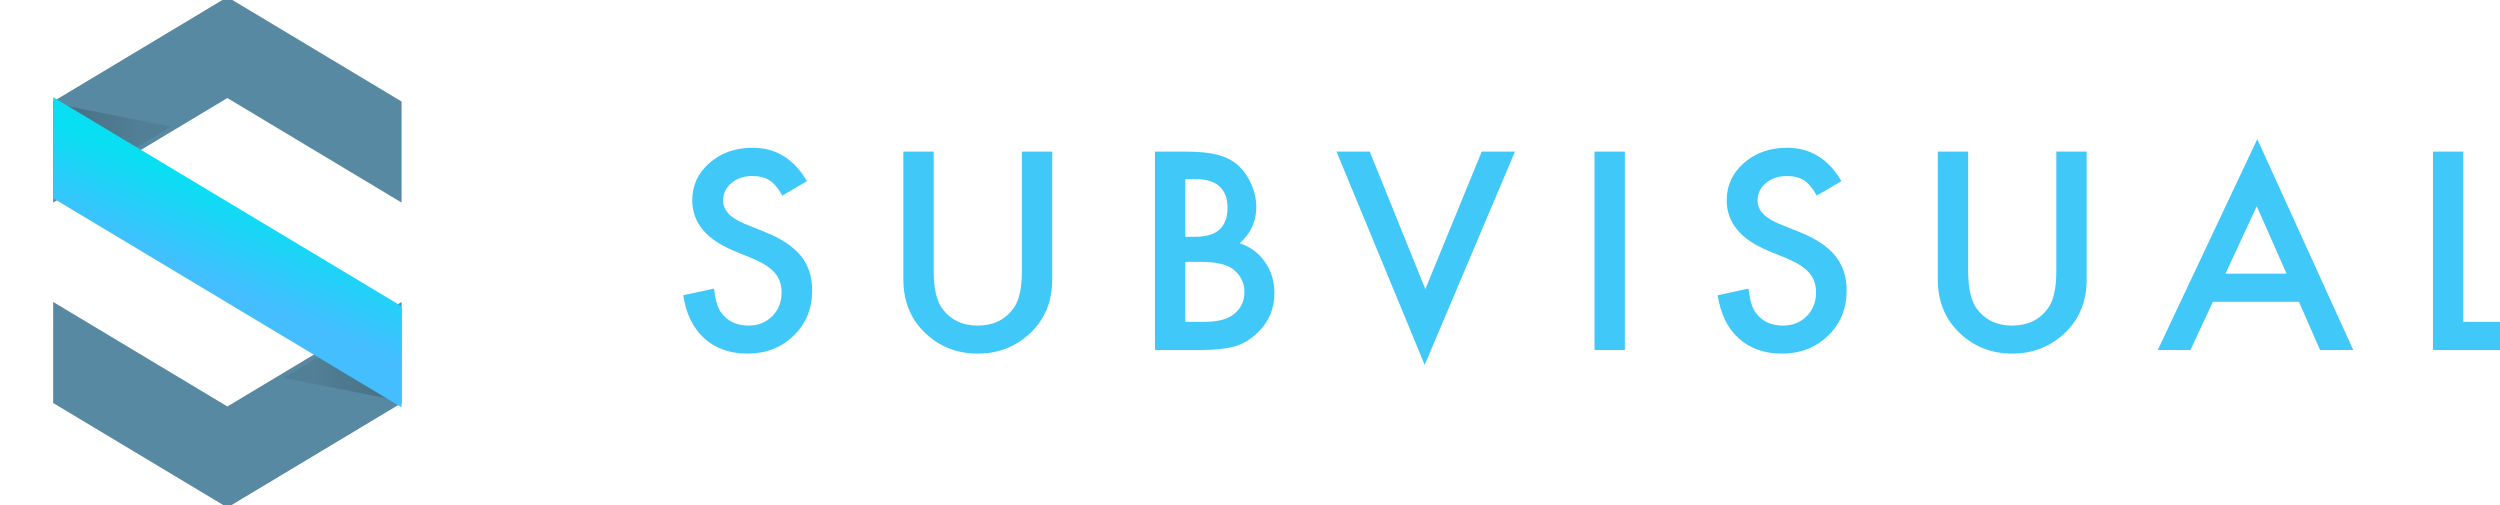
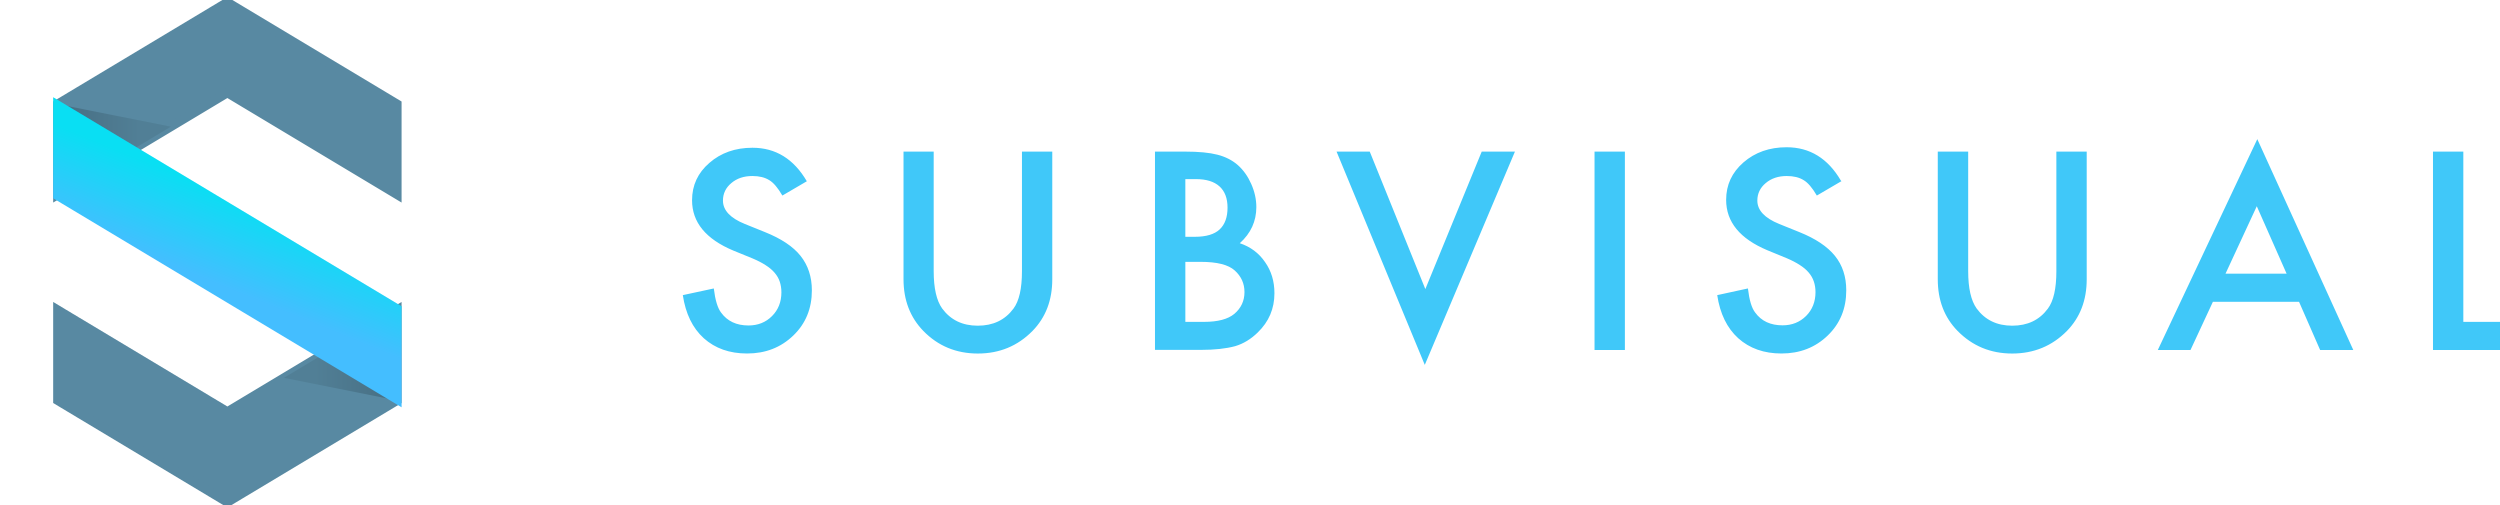
- <svg xmlns="http://www.w3.org/2000/svg" class="NavLogo-svgColor" id="NavLogo-color" viewBox="0 0 2210 446" version="1.1">
+ <svg xmlns="http://www.w3.org/2000/svg" height="40px" class="NavLogo-svgColor" viewBox="0 0 2210 446">
  <defs>
-     <linearGradient x1="72.271%" y1="39.152%" x2="-4.604%" y2="39.152%" id="NavLogo-linearGradient-1">
+     <linearGradient id="NavLogo-linearGradient-1" x1="72.27%" x2="-4.6%" y1="39.15%" y2="39.15%">
      <stop stop-color="#517F96" offset="0%" />
      <stop stop-color="#466D81" offset="100%" />
    </linearGradient>
-     <linearGradient x1="62.415%" y1="36.041%" x2="50%" y2="62.304%" id="NavLogo-linearGradient-2">
+     <linearGradient id="NavLogo-linearGradient-2" x1="62.42%" x2="50%" y1="36.04%" y2="62.3%">
      <stop stop-color="#09DFF3" offset="0%" />
      <stop stop-color="#44BEFF" offset="100%" />
    </linearGradient>
  </defs>
-   <g id="stickers" stroke="none" stroke-width="1" fill="none" fill-rule="evenodd">
-     <g id="Artboard-1" transform="translate(-9242, -692)">
-       <g id="Group-+-SUBVISUAL-52-Copy-66" transform="translate(9293, 694)">
-         <g id="Group">
-           <path class="NavLogo-piece" d="M0,90 L150,0 L300,90 L300,170 L150,80 L0,170 L0,90 Z" id="Rectangle-165" stroke="#5889A2" stroke-width="8" fill="#5889A2" />
-           <path class="NavLogo-piece" d="M0,362 L150,272 L300,362 L300,442 L150,352 L0,442 L0,362 Z" id="Rectangle-165-Copy-13" stroke="#5889A2" stroke-width="8" fill="#5889A2" transform="translate(150, 357) scale(1, -1) translate(-150, -357) " />
-           <path class="NavLogo-shadow" d="M0,90 L100,110 L0,170 L0,90 Z" id="Rectangle-165-Copy-6" fill="url(#NavLogo-linearGradient-1)" />
-           <path class="NavLogo-shadow" d="M200,272 L300,292 L200,352 L200,272 Z" id="Rectangle-165-Copy-14" fill="url(#NavLogo-linearGradient-1)" transform="translate(250, 312) scale(-1, -1) translate(-250, -312) " />
-           <path class="NavLogo-piece" d="M0,91 L150,181 L300,271 L300,351 L150,261 L0,171 L0,91 Z" id="Rectangle-165-Copy-5" stroke="url(#NavLogo-linearGradient-2)" stroke-width="8" fill="url(#NavLogo-linearGradient-2)" />
-         </g>
-         <g transform="translate(-30.0, 0.0)">
-           <path class="NavLogo-name" d="M692.377,158.143 L670.617,170.865 C666.549,163.898 662.673,159.355 658.988,157.235 C655.15,154.811 650.2,153.6 644.136,153.6 C636.691,153.6 630.512,155.682 625.599,159.847 C620.687,163.936 618.231,169.086 618.231,175.295 C618.231,183.852 624.678,190.743 637.573,195.968 L655.304,203.124 C669.734,208.88 680.288,215.903 686.966,224.195 C693.644,232.487 696.982,242.653 696.982,254.693 C696.982,270.823 691.533,284.151 680.633,294.677 C669.657,305.278 656.033,310.579 639.761,310.579 C624.333,310.579 611.592,306.073 601.537,297.062 C591.635,288.051 585.456,275.367 583,259.01 L610.172,253.103 C611.4,263.402 613.549,270.52 616.619,274.458 C622.146,282.03 630.205,285.817 640.797,285.817 C649.164,285.817 656.11,283.053 661.636,277.525 C667.163,271.997 669.926,264.992 669.926,256.511 C669.926,253.103 669.446,249.98 668.487,247.14 C667.527,244.3 666.031,241.688 663.997,239.302 C661.963,236.917 659.334,234.683 656.11,232.601 C652.886,230.518 649.048,228.53 644.597,226.637 L627.442,219.595 C603.11,209.447 590.944,194.605 590.944,175.068 C590.944,161.892 596.048,150.874 606.257,142.014 C616.466,133.078 629.169,128.61 644.366,128.61 C664.86,128.61 680.864,138.455 692.377,158.143 L692.377,158.143 Z M804.392,132.018 L804.392,237.655 C804.392,252.725 806.886,263.743 811.875,270.709 C819.321,280.781 829.798,285.817 843.307,285.817 C856.893,285.817 867.408,280.781 874.854,270.709 C879.843,263.97 882.337,252.952 882.337,237.655 L882.337,132.018 L909.163,132.018 L909.163,244.925 C909.163,263.402 903.33,278.623 891.663,290.587 C878.538,303.915 862.419,310.579 843.307,310.579 C824.195,310.579 808.114,303.915 795.066,290.587 C783.399,278.623 777.566,263.402 777.566,244.925 L777.566,132.018 L804.392,132.018 Z M999.994,307.398 L999.994,132.018 L1026.705,132.018 C1038.602,132.018 1048.081,132.927 1055.143,134.744 C1062.281,136.562 1068.306,139.628 1073.219,143.945 C1078.208,148.413 1082.161,153.978 1085.077,160.642 C1088.071,167.382 1089.568,174.197 1089.568,181.088 C1089.568,193.659 1084.694,204.298 1074.946,213.007 C1084.387,216.187 1091.832,221.753 1097.282,229.704 C1102.808,237.58 1105.571,246.742 1105.571,257.192 C1105.571,270.899 1100.659,282.485 1090.834,291.95 C1084.924,297.781 1078.284,301.833 1070.916,304.104 C1062.857,306.3 1052.763,307.398 1040.636,307.398 L999.994,307.398 Z M1026.82,207.327 L1035.224,207.327 C1045.203,207.327 1052.514,205.15 1057.157,200.796 C1061.801,196.442 1064.123,190.024 1064.123,181.543 C1064.123,173.288 1061.744,167.022 1056.985,162.744 C1052.226,158.465 1045.318,156.326 1036.261,156.326 L1026.82,156.326 L1026.82,207.327 Z M1026.82,282.523 L1043.399,282.523 C1055.526,282.523 1064.43,280.175 1070.11,275.48 C1076.097,270.406 1079.09,263.97 1079.09,256.17 C1079.09,248.598 1076.212,242.237 1070.455,237.087 C1064.852,232.014 1054.836,229.477 1040.405,229.477 L1026.82,229.477 L1026.82,282.523 Z M1189.839,132.018 L1239.001,253.558 L1288.854,132.018 L1318.213,132.018 L1238.425,320.575 L1160.479,132.018 L1189.839,132.018 Z M1415.375,132.018 L1415.375,307.398 L1388.549,307.398 L1388.549,132.018 L1415.375,132.018 Z M1606.832,158.143 L1585.072,170.865 C1581.004,163.898 1577.128,159.355 1573.443,157.235 C1569.606,154.811 1564.655,153.6 1558.591,153.6 C1551.146,153.6 1544.967,155.682 1540.055,159.847 C1535.142,163.936 1532.686,169.086 1532.686,175.295 C1532.686,183.852 1539.133,190.743 1552.028,195.968 L1569.759,203.124 C1584.189,208.88 1594.743,215.903 1601.421,224.195 C1608.099,232.487 1611.437,242.653 1611.437,254.693 C1611.437,270.823 1605.988,284.151 1595.088,294.677 C1584.112,305.278 1570.488,310.579 1554.216,310.579 C1538.788,310.579 1526.047,306.073 1515.992,297.062 C1506.09,288.051 1499.911,275.367 1497.455,259.01 L1524.627,253.103 C1525.855,263.402 1528.004,270.52 1531.074,274.458 C1536.601,282.03 1544.66,285.817 1555.252,285.817 C1563.619,285.817 1570.565,283.053 1576.091,277.525 C1581.618,271.997 1584.381,264.992 1584.381,256.511 C1584.381,253.103 1583.901,249.98 1582.942,247.14 C1581.982,244.3 1580.486,241.688 1578.452,239.302 C1576.418,236.917 1573.789,234.683 1570.565,232.601 C1567.341,230.518 1563.503,228.53 1559.052,226.637 L1541.897,219.595 C1517.565,209.447 1505.399,194.605 1505.399,175.068 C1505.399,161.892 1510.504,150.874 1520.712,142.014 C1530.921,133.078 1543.624,128.61 1558.821,128.61 C1579.315,128.61 1595.319,138.455 1606.832,158.143 L1606.832,158.143 Z M1718.847,132.018 L1718.847,237.655 C1718.847,252.725 1721.341,263.743 1726.33,270.709 C1733.776,280.781 1744.253,285.817 1757.762,285.817 C1771.348,285.817 1781.863,280.781 1789.309,270.709 C1794.298,263.97 1796.792,252.952 1796.792,237.655 L1796.792,132.018 L1823.619,132.018 L1823.619,244.925 C1823.619,263.402 1817.785,278.623 1806.118,290.587 C1792.993,303.915 1776.874,310.579 1757.762,310.579 C1738.65,310.579 1722.57,303.915 1709.521,290.587 C1697.854,278.623 1692.021,263.402 1692.021,244.925 L1692.021,132.018 L1718.847,132.018 Z M2011.276,264.803 L1935.173,264.803 L1915.37,307.398 L1886.471,307.398 L1974.433,121 L2059.287,307.398 L2029.928,307.398 L2011.276,264.803 Z M2000.338,239.927 L1973.973,180.293 L1946.341,239.927 L2000.338,239.927 Z M2156.564,132.018 L2156.564,282.523 L2208.835,282.523 L2208.835,307.398 L2129.738,307.398 L2129.738,132.018 L2156.564,132.018 Z" id="SUBVISUAL-52-Copy-66" fill="#40C8F9" />
-         </g>
-       </g>
-     </g>
+   <g fill="none" fill-rule="evenodd">
+     <path fill="#5889A2" stroke="#5889A2" stroke-width="8" d="M51 92L201 2l150 90v80L201 82 51 172V92z" class="NavLogo-piece" />
+     <path fill="#5889A2" stroke="#5889A2" stroke-width="8" d="M51 354l150 90 150-90v-80l-150 90-150-90v80z" class="NavLogo-piece" />
+     <path fill="url(#NavLogo-linearGradient-1)" d="M0 90l100 20L0 170V90z" class="NavLogo-shadow" transform="translate(51 2)" />
+     <path fill="url(#NavLogo-linearGradient-1)" d="M200 272l100 20-100 60v-80z" class="NavLogo-shadow" transform="rotate(180 275.5 313)" />
+     <path fill="url(#NavLogo-linearGradient-2)" stroke="url(#NavLogo-linearGradient-2)" stroke-width="8" d="M0 91l150 90 150 90v80l-150-90L0 171V91z" class="NavLogo-piece" transform="translate(51 2)" />
  </g>
+   <path fill="#40C8F9" d="M713.38 160.14l-21.76 12.73c-4.07-6.97-7.95-11.5-11.63-13.64-3.9-2.42-8.8-3.63-14.9-3.63-7.5 0-13.7 2.08-18.6 6.25-4.9 4.1-7.4 9.24-7.4 15.45 0 8.55 6.4 15.44 19.3 20.67l17.7 7.15c14.4 5.76 25 12.78 31.6 21.07 6.6 8.3 10 18.4 10 30.5 0 16.1-5.5 29.4-16.4 39.9-11 10.6-24.6 15.9-40.9 15.9-15.46 0-28.2-4.5-38.25-13.5-9.9-9-16.07-21.7-18.53-38.1L631 255c1.24 10.3 3.4 17.4 6.46 21.35 5.52 7.6 13.6 11.37 24.2 11.37 8.33 0 15.3-2.77 20.8-8.3 5.53-5.5 8.3-12.53 8.3-21 0-3.4-.5-6.54-1.44-9.38-.95-2.86-2.45-5.47-4.5-7.86-2.02-2.4-4.65-4.63-7.9-6.7-3.2-2.1-7.03-4.08-11.5-5.97l-17.14-7c-24.35-10.2-36.5-25-36.5-44.5 0-13.2 5.1-24.2 15.3-33 10.2-8.9 22.9-13.4 38.1-13.4 20.5 0 36.5 9.88 48.02 29.57zm112-26.12v105.64c0 15.06 2.5 26.08 7.5 33.05 7.44 10.1 17.92 15.2 31.43 15.2 13.6 0 24.1-5 31.6-15.1 5-6.7 7.5-17.7 7.5-33V134h26.8v112.9c0 18.48-5.8 33.7-17.5 45.67-13.1 13.3-29.2 19.95-48.3 19.95-19.1 0-35.2-6.66-48.2-20-11.6-11.96-17.5-27.18-17.5-45.66V134h26.8zM1021 309.4V134.02h26.72c11.9 0 21.38.9 28.44 2.72 7.14 1.82 13.17 4.9 18.08 9.2 5 4.47 8.94 10.04 11.86 16.7 3 6.74 4.5 13.56 4.5 20.45 0 12.5-4.9 23.2-14.63 31.9 9.44 3.2 16.88 8.7 22.33 16.7 5.53 7.8 8.3 17 8.3 27.5 0 13.7-4.92 25.2-14.75 34.7-5.9 5.8-12.55 9.9-19.9 12.1-8.07 2.2-18.17 3.3-30.3 3.3H1021zm26.84-100.07h8.4c9.98 0 17.3-2.18 21.94-6.53 4.64-4.36 6.96-10.78 6.96-19.26 0-8.25-2.38-14.52-7.14-18.8-4.75-4.27-11.66-6.4-20.72-6.4h-9.44v51zm0 75.2h16.58c12.13 0 21.03-2.35 26.7-7.05 6-5.07 9-11.5 9-19.3 0-7.58-2.9-13.94-8.64-19.1-5.6-5.07-15.62-7.6-30.05-7.6h-13.58v53.04zm163.02-150.5L1260 255.55 1309.85 134h29.36l-79.7 188.56-78-188.56h29.4zm225.54 0V309.4h-26.83V134.02h26.83zm191.45 26.1l-21.76 12.74c-4.1-6.97-8-11.5-11.7-13.64-3.9-2.42-8.8-3.63-14.9-3.63-7.5 0-13.7 2.08-18.6 6.25-4.9 4.1-7.4 9.24-7.4 15.45 0 8.55 6.4 15.44 19.3 20.67l17.7 7.15c14.4 5.76 24.9 12.78 31.6 21.07 6.7 8.3 10 18.4 10 30.5 0 16.1-5.48 29.4-16.38 39.9-11 10.6-24.6 15.9-40.9 15.9-15.43 0-28.17-4.5-38.23-13.5-9.9-9-16.1-21.7-18.55-38.1l27.13-5.9c1.2 10.3 3.35 17.4 6.42 21.3 5.52 7.6 13.6 11.3 24.2 11.3 8.35 0 15.3-2.8 20.82-8.3 5.5-5.5 8.3-12.6 8.3-21 0-3.4-.5-6.6-1.46-9.4-.96-2.9-2.45-5.5-4.5-7.9-2-2.4-4.65-4.66-7.88-6.7-3.2-2.1-7.05-4.1-11.5-6l-17.15-7.05c-24.3-10.2-36.5-25-36.5-44.57 0-13.2 5.1-24.2 15.3-33.1 10.26-8.9 22.96-13.4 38.16-13.4 20.5 0 36.5 9.85 48 29.54zm112.02-26.1v105.63c0 15.06 2.5 26.08 7.48 33.05 7.45 10.1 17.92 15.2 31.43 15.2 13.6 0 24.1-5 31.55-15.1 5-6.7 7.5-17.7 7.5-33V134h26.82v112.9c0 18.48-5.83 33.7-17.5 45.67-13.13 13.3-29.25 19.95-48.36 19.95-19.1 0-35.2-6.66-48.3-20-11.7-11.96-17.5-27.18-17.5-45.66V134h26.8zM2032.3 266.8h-76.1l-19.8 42.6h-28.9l87.95-186.4 84.86 186.4H2051l-18.65-42.6zm-10.94-24.87L1995 182.3l-27.64 59.62h54zm156.22-107.9v150.5h52.28v24.87h-79.1V134.02h26.82z" class="NavLogo-name" />
</svg>
